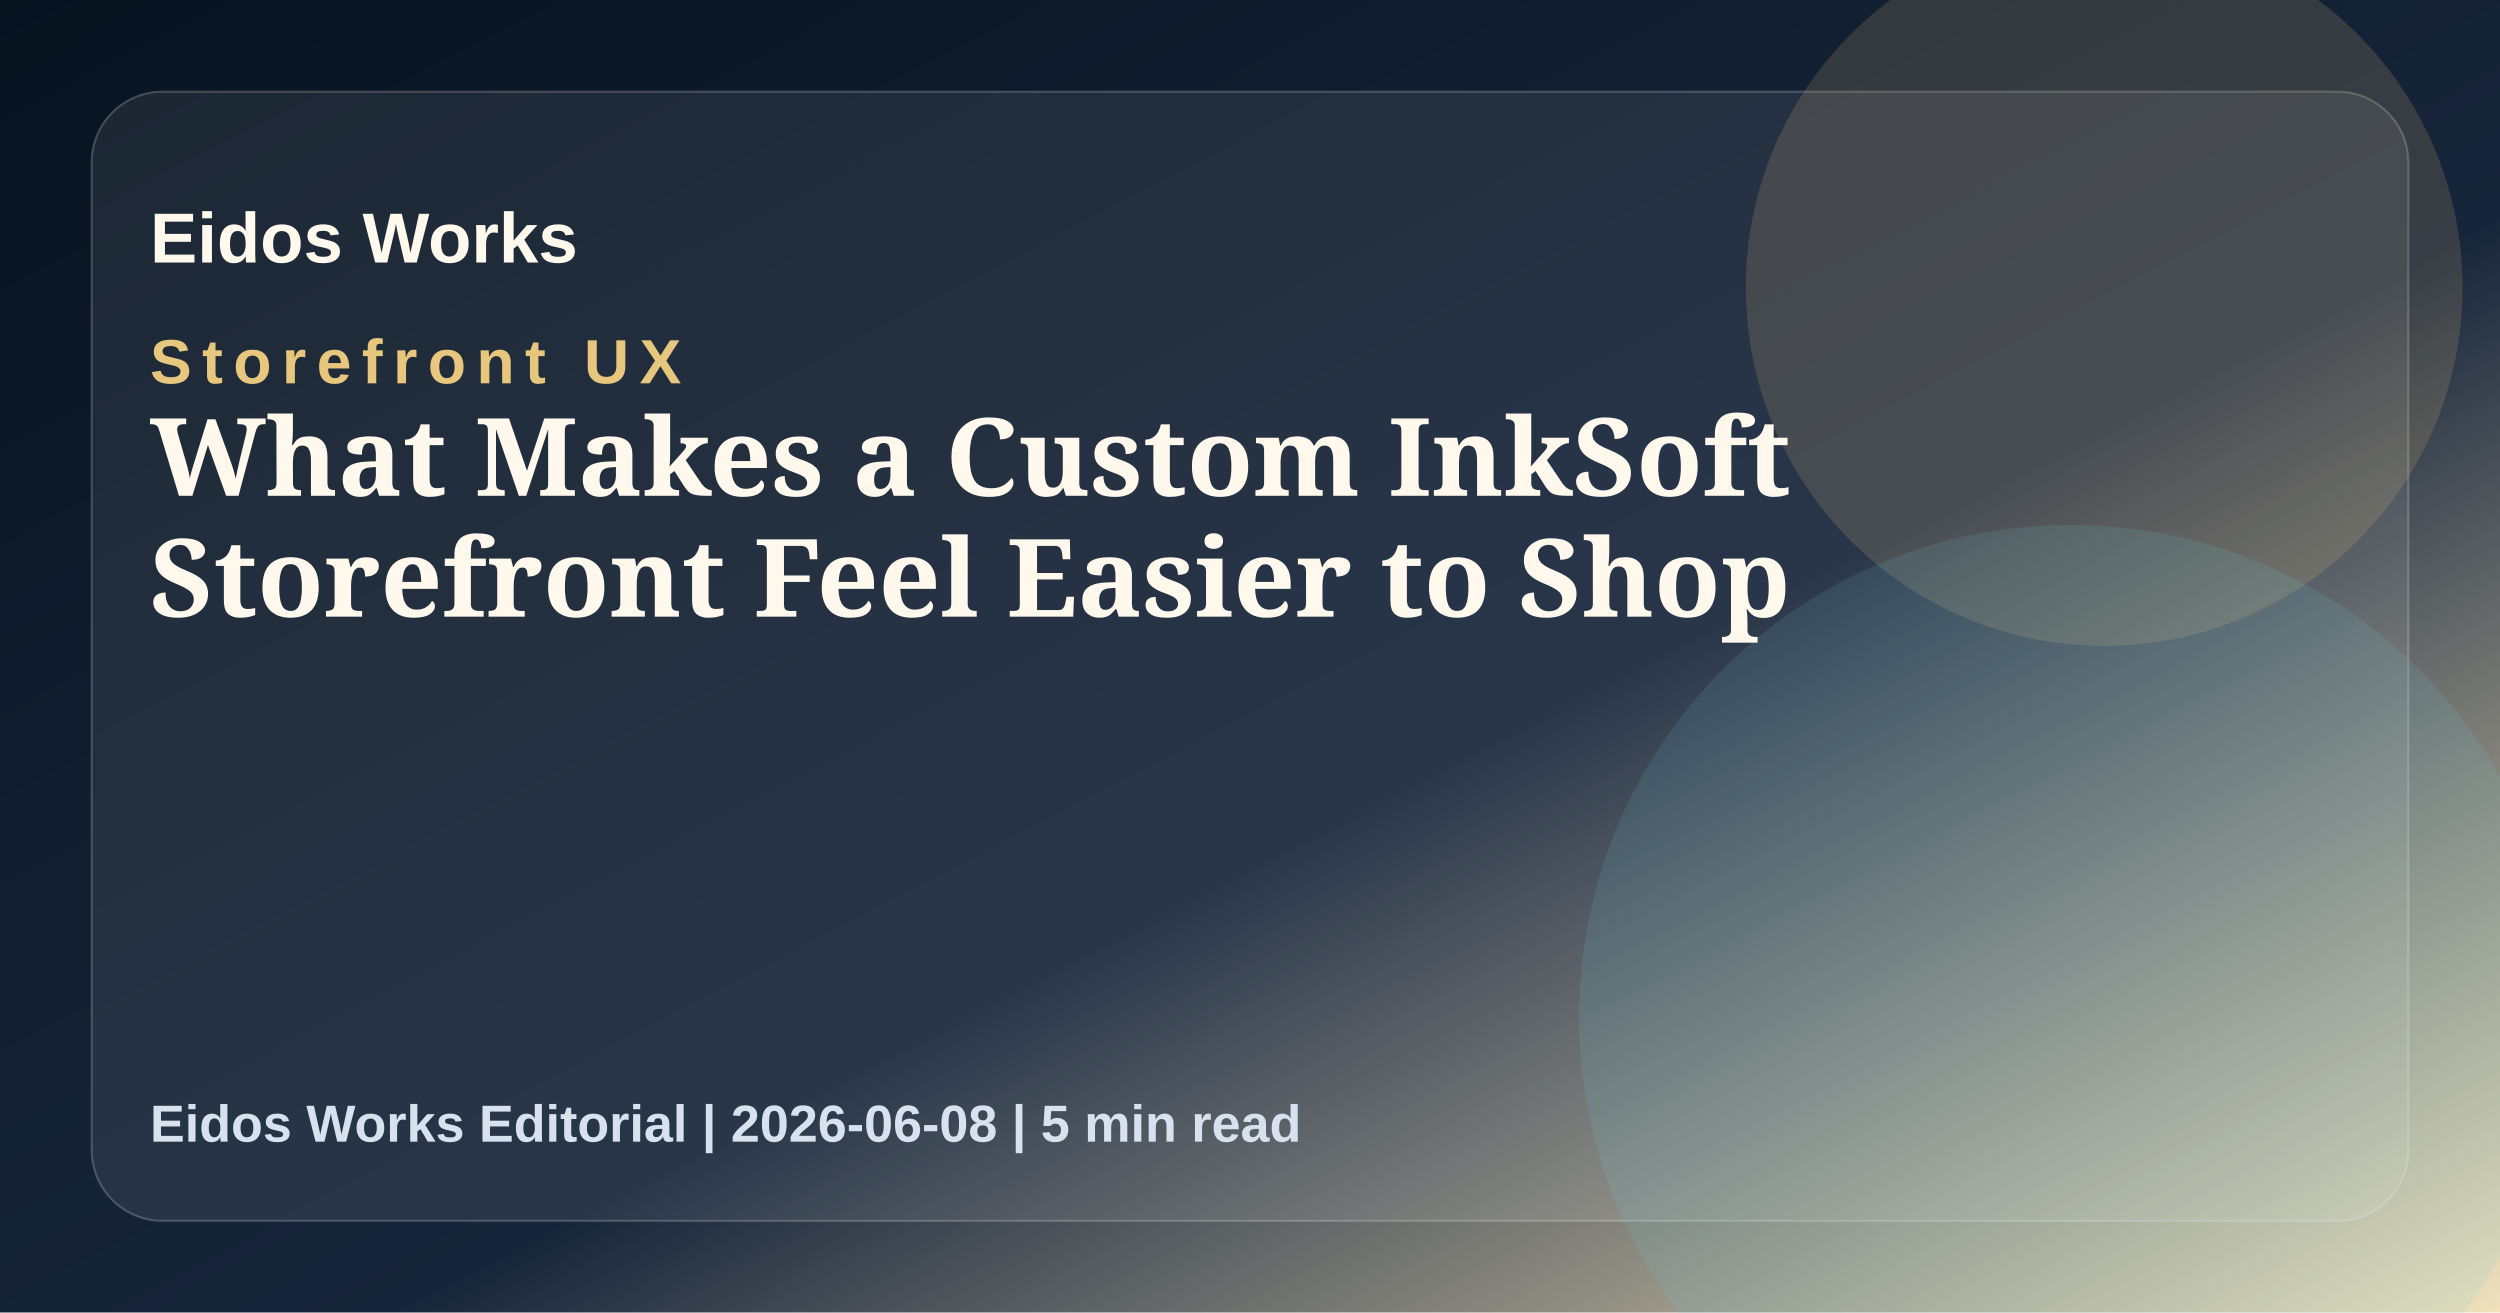
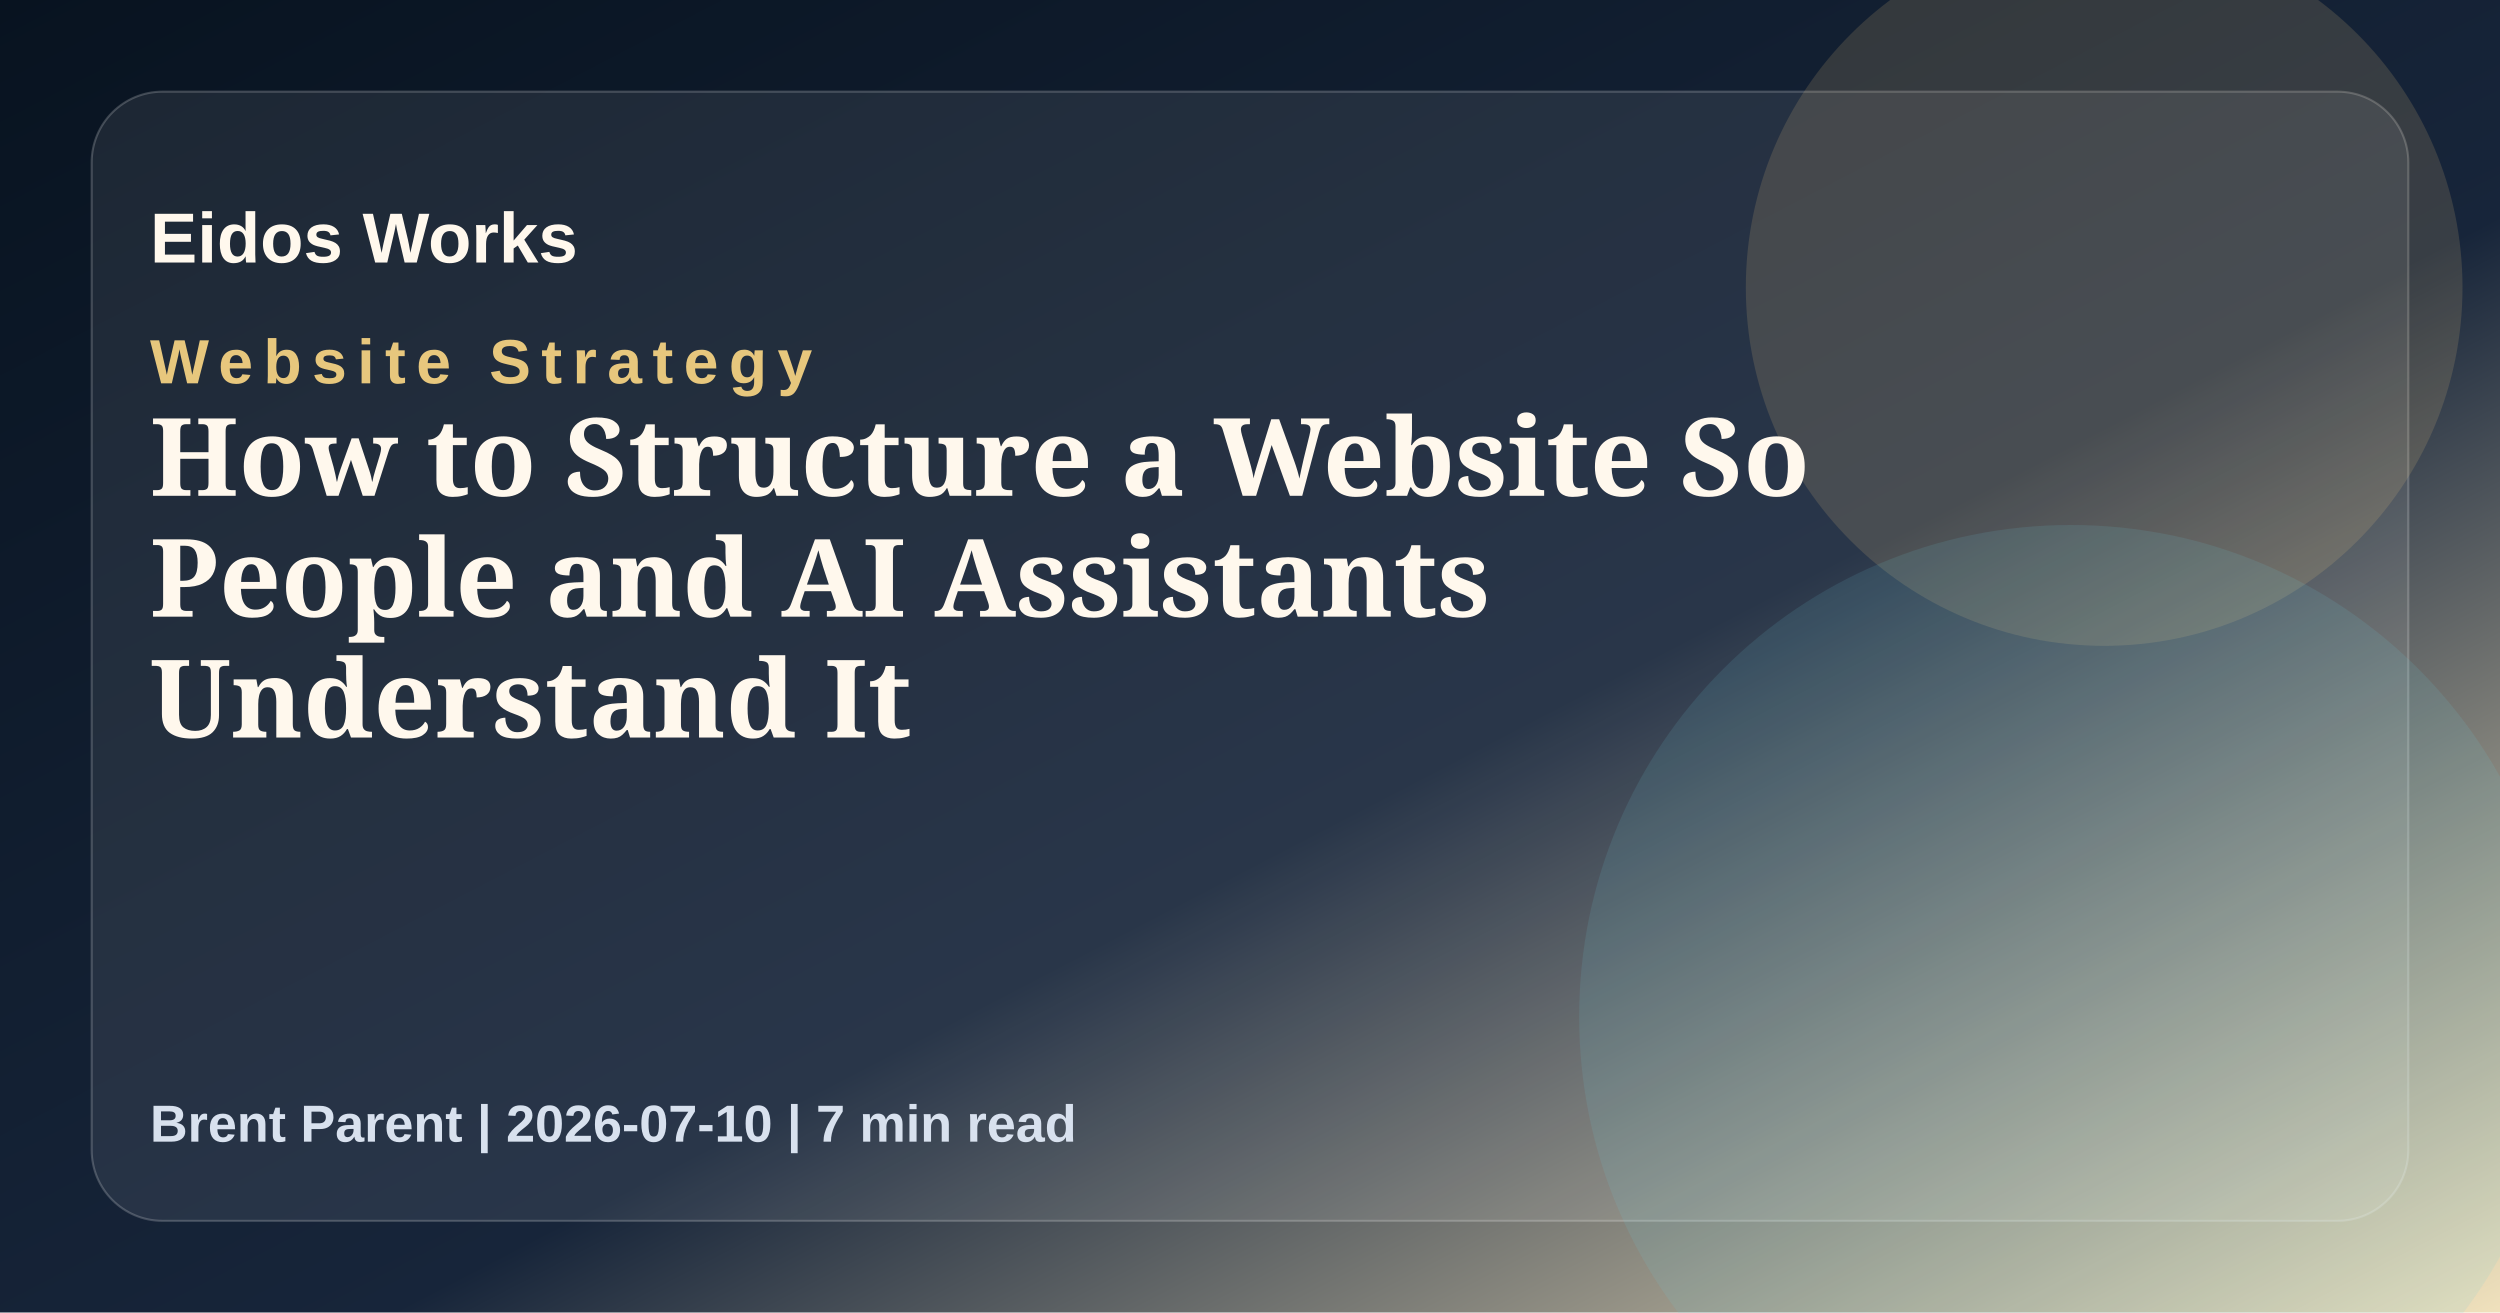
- <svg xmlns="http://www.w3.org/2000/svg" width="1200" height="630" viewBox="0 0 1200 630" role="img" aria-label="What Makes a Custom InkSoft Storefront Feel Easier to Shop">
+ <svg xmlns="http://www.w3.org/2000/svg" width="1200" height="630" viewBox="0 0 1200 630" role="img" aria-label="How to Structure a Website So People and AI Assistants Understand It">
  <defs>
    <linearGradient id="bg" x1="0" x2="1" y1="0" y2="1">
      <stop offset="0" stop-color="#081320" />
      <stop offset="0.58" stop-color="#17253a" />
      <stop offset="1" stop-color="#f1e2bd" />
    </linearGradient>
    <style>
      .eyebrow { fill: #e7c77d; font: 800 30px Arial, sans-serif; letter-spacing: 5px; text-transform: uppercase; }
      .title { fill: #fff8ed; font: 800 52px Georgia, serif; }
      .meta { fill: #d8e1ee; font: 700 25px Arial, sans-serif; }
      .brand { fill: #fff8ed; font: 900 34px Arial, sans-serif; }
    </style>
  </defs>
  <rect width="1200" height="630" fill="url(#bg)" />
  <rect x="44" y="44" width="1112" height="542" rx="34" fill="rgba(255,255,255,0.08)" stroke="rgba(255,255,255,0.2)" />
  <circle cx="1010" cy="138" r="172" fill="rgba(231,199,125,0.16)" />
  <circle cx="994" cy="488" r="236" fill="rgba(111,205,222,0.13)" />
  <text x="72" y="126" class="brand">Eidos Works</text>
-   <text x="72" y="184" class="eyebrow">Storefront UX</text>
-   <text x="72" y="238" class="title">What Makes a Custom InkSoft</text>
-   <text x="72" y="296" class="title">Storefront Feel Easier to Shop</text>
-   <text x="72" y="548" class="meta">Eidos Works Editorial | 2026-06-08 | 5 min read</text>
+   <text x="72" y="184" class="eyebrow">Website Strategy</text>
+   <text x="72" y="238" class="title">How to Structure a Website So</text>
+   <text x="72" y="296" class="title">People and AI Assistants</text>
+   <text x="72" y="354" class="title">Understand It</text>
+   <text x="72" y="548" class="meta">Brent Parent | 2026-07-10 | 7 min read</text>
</svg>
